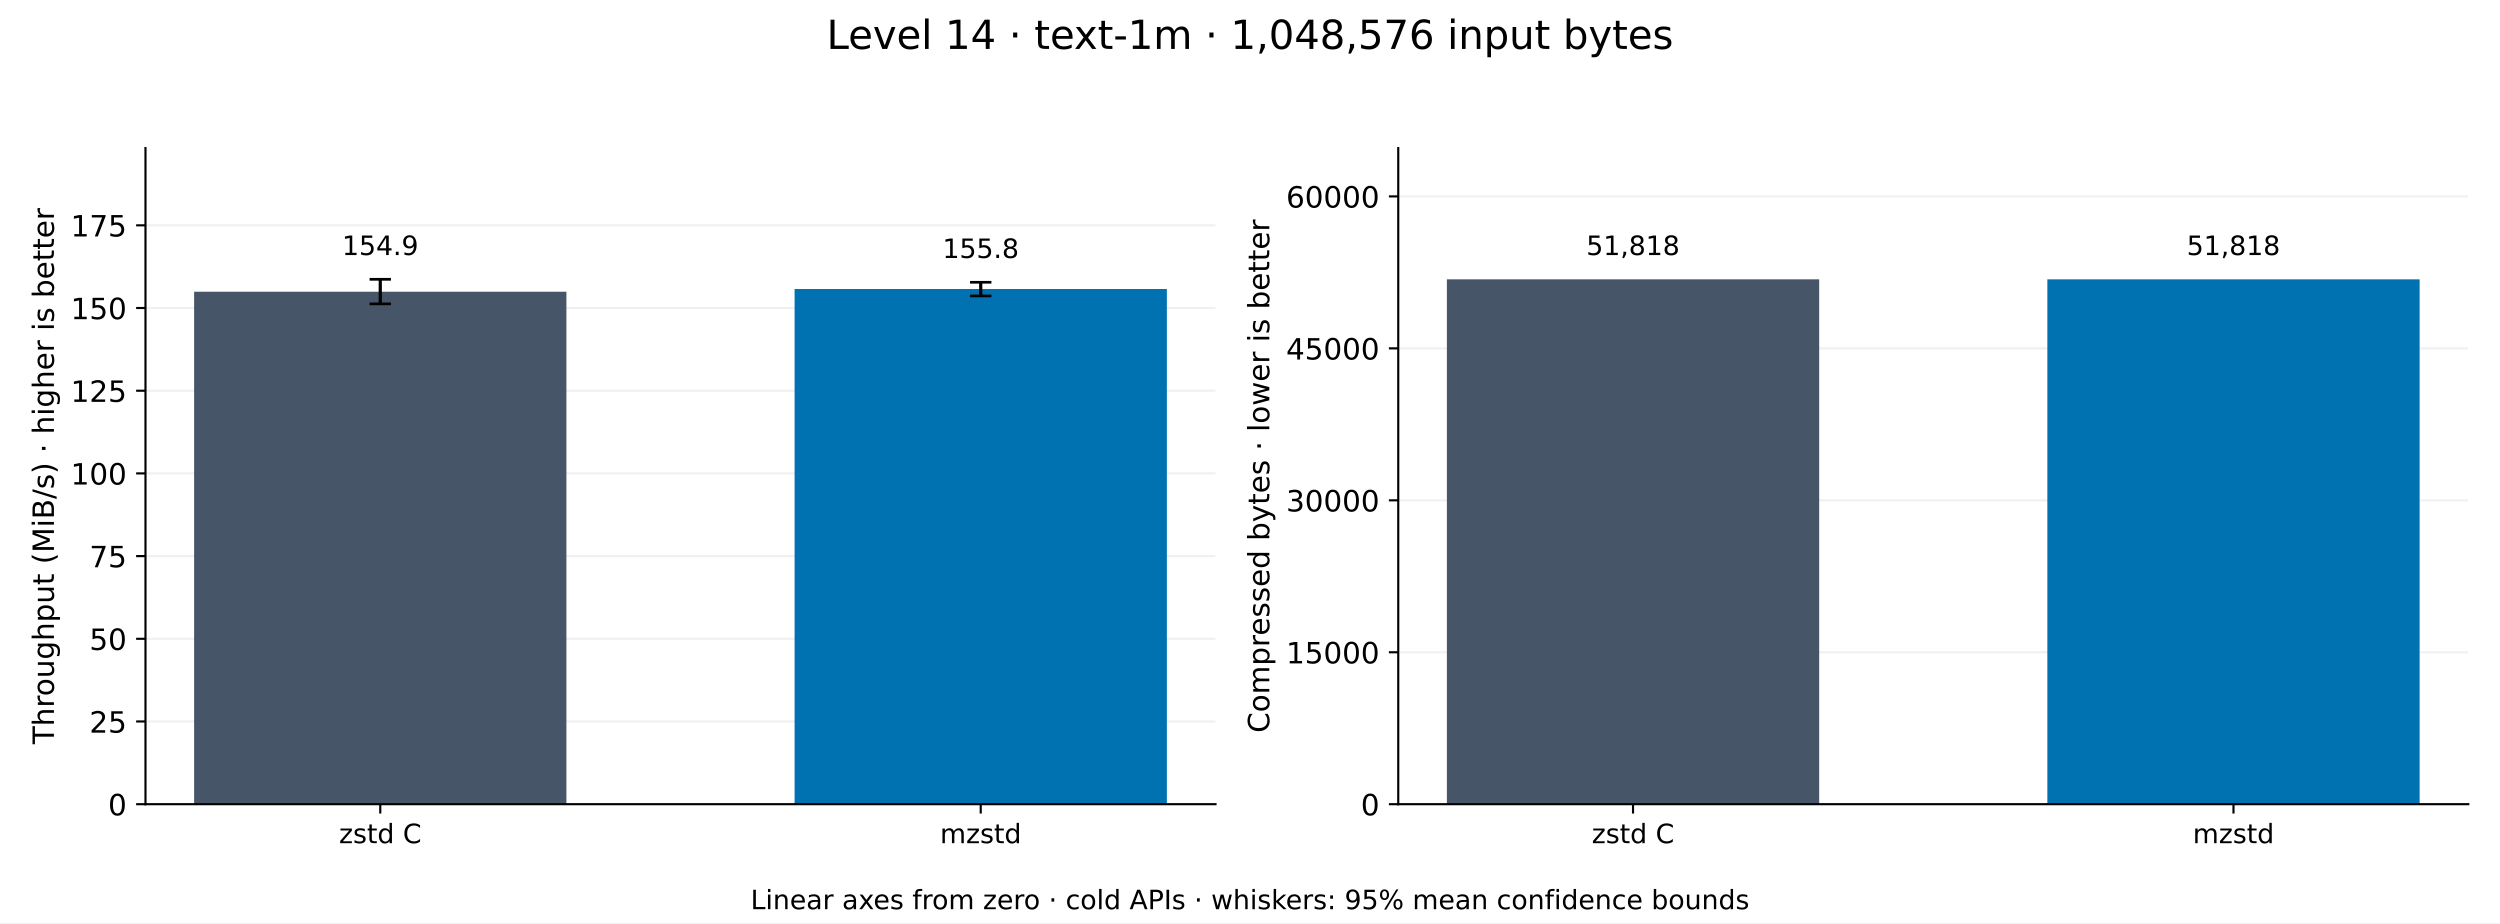
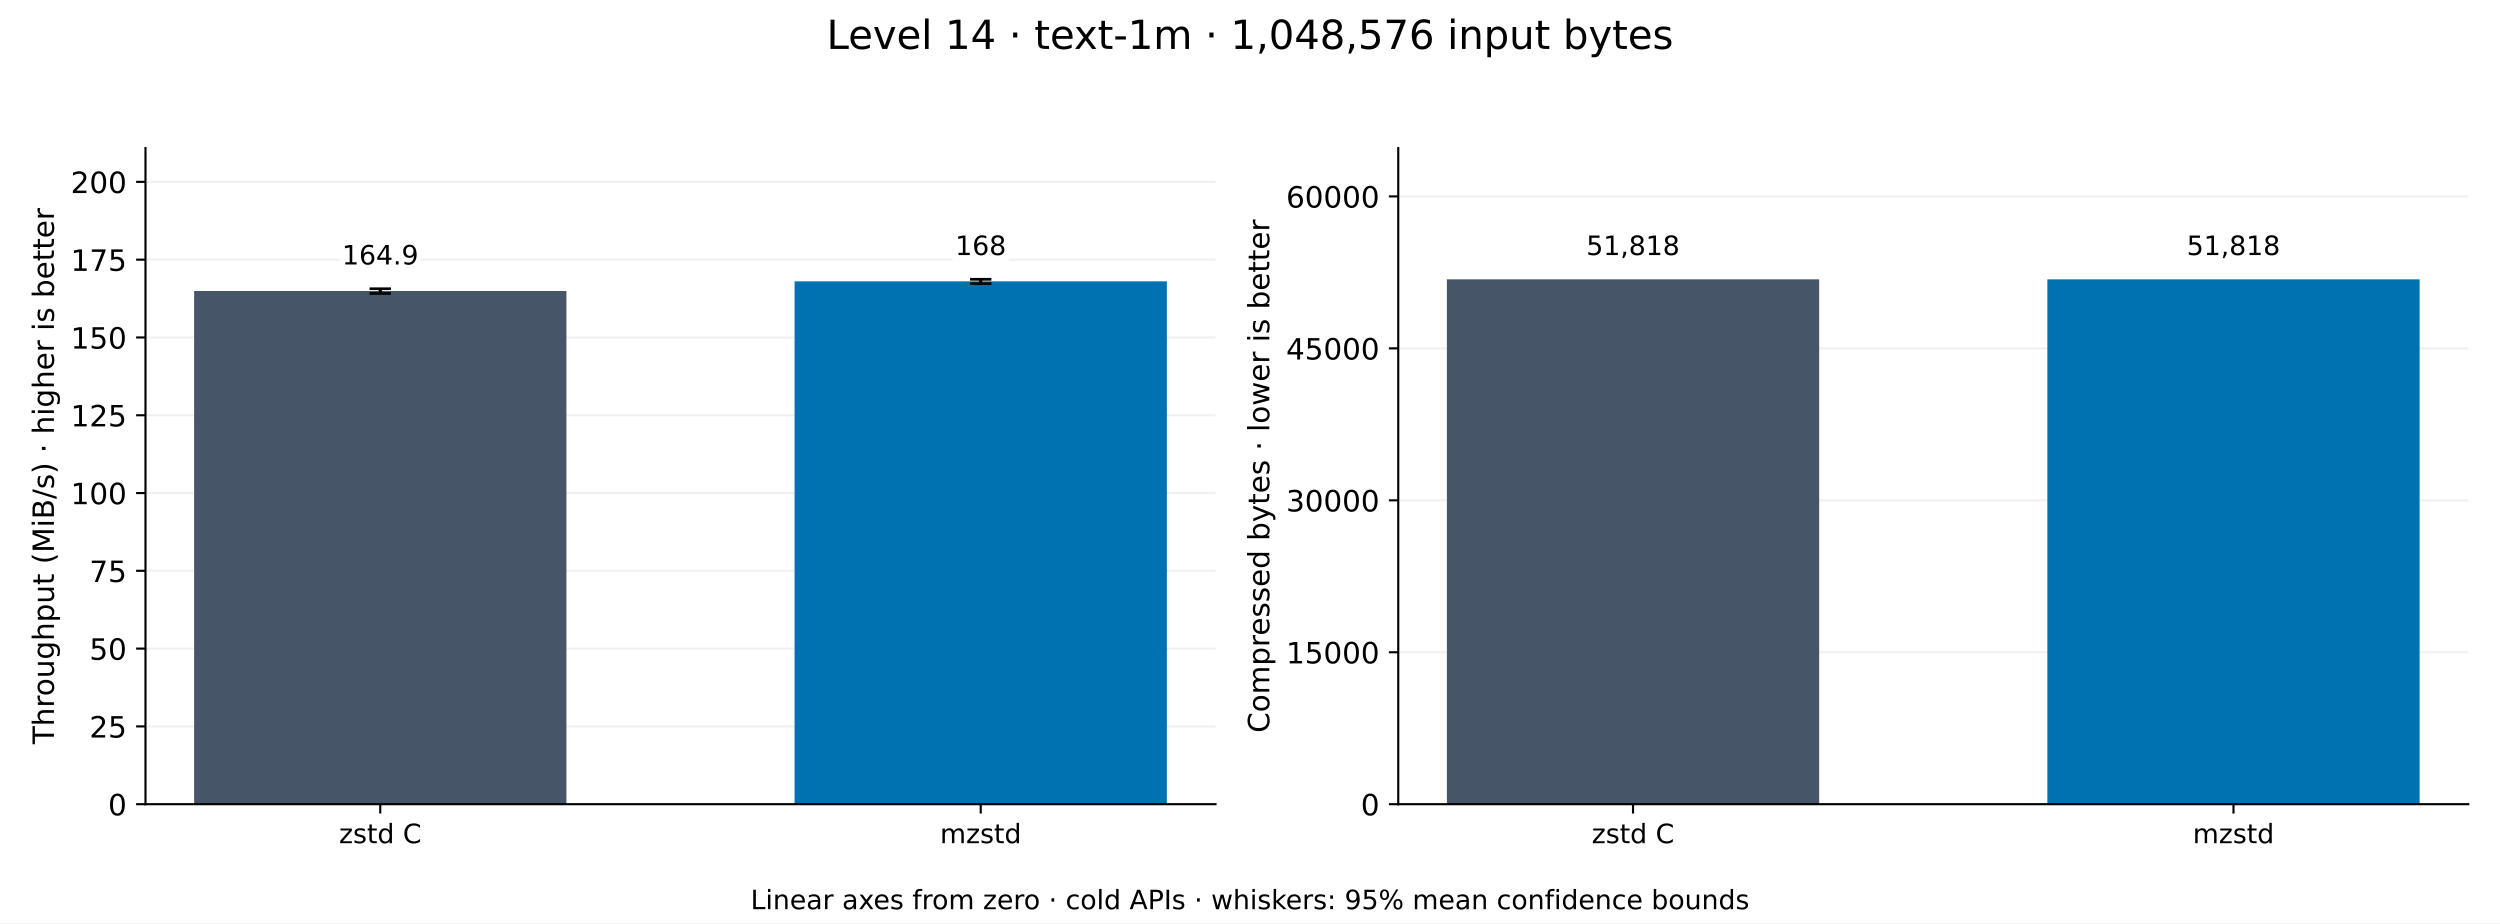
<svg xmlns="http://www.w3.org/2000/svg" xmlns:xlink="http://www.w3.org/1999/xlink" width="936pt" height="345.6pt" viewBox="0 0 936 345.6" version="1.1">
  <defs>
    <style type="text/css">*{stroke-linejoin: round; stroke-linecap: butt}</style>
  </defs>
  <g id="figure_1">
    <g id="patch_1">
      <path d="M 0 345.6 L 936 345.6 L 936 0 L 0 0 z " style="fill: #ffffff" />
    </g>
    <g id="axes_1">
      <g id="patch_2">
        <path d="M 54.47 301.088 L 455.085 301.088 L 455.085 55.44 L 54.47 55.44 z " style="fill: #ffffff" />
      </g>
      <g id="matplotlib.axis_1">
        <g id="xtick_1">
          <g id="line2d_1">
            <defs>
              <path id="mcbfd24ea1b" d="M 0 0 L 0 3.5 " style="stroke: #000000; stroke-width: 0.8" />
            </defs>
            <g>
              <use xlink:href="#mcbfd24ea1b" x="142.371" y="301.088" style="stroke: #000000; stroke-width: 0.8" />
            </g>
          </g>
          <g id="text_1">
            <text style="font-size: 10px; font-family: 'DejaVu Sans', 'Bitstream Vera Sans', 'Computer Modern Sans Serif', 'Lucida Grande', 'Verdana', 'Geneva', 'Lucid', 'Arial', 'Helvetica', 'Avant Garde', sans-serif; text-anchor: middle" x="142.371" y="315.686" transform="rotate(-0 142.3715 315.6864)">zstd C</text>
          </g>
        </g>
        <g id="xtick_2">
          <g id="line2d_2">
            <g>
              <use xlink:href="#mcbfd24ea1b" x="367.184" y="301.088" style="stroke: #000000; stroke-width: 0.8" />
            </g>
          </g>
          <g id="text_2">
            <text style="font-size: 10px; font-family: 'DejaVu Sans', 'Bitstream Vera Sans', 'Computer Modern Sans Serif', 'Lucida Grande', 'Verdana', 'Geneva', 'Lucid', 'Arial', 'Helvetica', 'Avant Garde', sans-serif; text-anchor: middle" x="367.184" y="315.686" transform="rotate(-0 367.1835 315.6864)">mzstd</text>
          </g>
        </g>
      </g>
      <g id="matplotlib.axis_2">
        <g id="ytick_1">
          <g id="line2d_3">
            <path d="M 54.47 301.088 L 455.085 301.088 " clip-path="url(#p27dde03355)" style="fill: none; stroke: #b0b0b0; stroke-opacity: 0.18; stroke-width: 0.8; stroke-linecap: square" />
          </g>
          <g id="line2d_4">
            <defs>
              <path id="m862e928616" d="M 0 0 L -3.5 0 " style="stroke: #000000; stroke-width: 0.8" />
            </defs>
            <g>
              <use xlink:href="#m862e928616" x="54.47" y="301.088" style="stroke: #000000; stroke-width: 0.8" />
            </g>
          </g>
          <g id="text_3">
            <text style="font-size: 11px; font-family: 'DejaVu Sans', 'Bitstream Vera Sans', 'Computer Modern Sans Serif', 'Lucida Grande', 'Verdana', 'Geneva', 'Lucid', 'Arial', 'Helvetica', 'Avant Garde', sans-serif; text-anchor: end" x="47.47" y="305.267" transform="rotate(-0 47.47 305.2671)">0</text>
          </g>
        </g>
        <g id="ytick_2">
          <g id="line2d_5">
-             <path d="M 54.47 270.127 L 455.085 270.127 " clip-path="url(#p27dde03355)" style="fill: none; stroke: #b0b0b0; stroke-opacity: 0.18; stroke-width: 0.8; stroke-linecap: square" />
+             <path d="M 54.47 271.964 L 455.085 271.964 " clip-path="url(#p27dde03355)" style="fill: none; stroke: #b0b0b0; stroke-opacity: 0.18; stroke-width: 0.8; stroke-linecap: square" />
          </g>
          <g id="line2d_6">
            <g>
-               <use xlink:href="#m862e928616" x="54.47" y="270.127" style="stroke: #000000; stroke-width: 0.8" />
+               <use xlink:href="#m862e928616" x="54.47" y="271.964" style="stroke: #000000; stroke-width: 0.8" />
            </g>
          </g>
          <g id="text_4">
-             <text style="font-size: 11px; font-family: 'DejaVu Sans', 'Bitstream Vera Sans', 'Computer Modern Sans Serif', 'Lucida Grande', 'Verdana', 'Geneva', 'Lucid', 'Arial', 'Helvetica', 'Avant Garde', sans-serif; text-anchor: end" x="47.47" y="274.306" transform="rotate(-0 47.47 274.3058)">25</text>
+             <text style="font-size: 11px; font-family: 'DejaVu Sans', 'Bitstream Vera Sans', 'Computer Modern Sans Serif', 'Lucida Grande', 'Verdana', 'Geneva', 'Lucid', 'Arial', 'Helvetica', 'Avant Garde', sans-serif; text-anchor: end" x="47.47" y="276.144" transform="rotate(-0 47.47 276.1436)">25</text>
          </g>
        </g>
        <g id="ytick_3">
          <g id="line2d_7">
-             <path d="M 54.47 239.165 L 455.085 239.165 " clip-path="url(#p27dde03355)" style="fill: none; stroke: #b0b0b0; stroke-opacity: 0.18; stroke-width: 0.8; stroke-linecap: square" />
+             <path d="M 54.47 242.841 L 455.085 242.841 " clip-path="url(#p27dde03355)" style="fill: none; stroke: #b0b0b0; stroke-opacity: 0.18; stroke-width: 0.8; stroke-linecap: square" />
          </g>
          <g id="line2d_8">
            <g>
-               <use xlink:href="#m862e928616" x="54.47" y="239.165" style="stroke: #000000; stroke-width: 0.8" />
+               <use xlink:href="#m862e928616" x="54.47" y="242.841" style="stroke: #000000; stroke-width: 0.8" />
            </g>
          </g>
          <g id="text_5">
-             <text style="font-size: 11px; font-family: 'DejaVu Sans', 'Bitstream Vera Sans', 'Computer Modern Sans Serif', 'Lucida Grande', 'Verdana', 'Geneva', 'Lucid', 'Arial', 'Helvetica', 'Avant Garde', sans-serif; text-anchor: end" x="47.47" y="243.345" transform="rotate(-0 47.47 243.3445)">50</text>
+             <text style="font-size: 11px; font-family: 'DejaVu Sans', 'Bitstream Vera Sans', 'Computer Modern Sans Serif', 'Lucida Grande', 'Verdana', 'Geneva', 'Lucid', 'Arial', 'Helvetica', 'Avant Garde', sans-serif; text-anchor: end" x="47.47" y="247.02" transform="rotate(-0 47.47 247.0201)">50</text>
          </g>
        </g>
        <g id="ytick_4">
          <g id="line2d_9">
-             <path d="M 54.47 208.204 L 455.085 208.204 " clip-path="url(#p27dde03355)" style="fill: none; stroke: #b0b0b0; stroke-opacity: 0.18; stroke-width: 0.8; stroke-linecap: square" />
+             <path d="M 54.47 213.717 L 455.085 213.717 " clip-path="url(#p27dde03355)" style="fill: none; stroke: #b0b0b0; stroke-opacity: 0.18; stroke-width: 0.8; stroke-linecap: square" />
          </g>
          <g id="line2d_10">
            <g>
-               <use xlink:href="#m862e928616" x="54.47" y="208.204" style="stroke: #000000; stroke-width: 0.8" />
+               <use xlink:href="#m862e928616" x="54.47" y="213.717" style="stroke: #000000; stroke-width: 0.8" />
            </g>
          </g>
          <g id="text_6">
-             <text style="font-size: 11px; font-family: 'DejaVu Sans', 'Bitstream Vera Sans', 'Computer Modern Sans Serif', 'Lucida Grande', 'Verdana', 'Geneva', 'Lucid', 'Arial', 'Helvetica', 'Avant Garde', sans-serif; text-anchor: end" x="47.47" y="212.383" transform="rotate(-0 47.47 212.3833)">75</text>
+             <text style="font-size: 11px; font-family: 'DejaVu Sans', 'Bitstream Vera Sans', 'Computer Modern Sans Serif', 'Lucida Grande', 'Verdana', 'Geneva', 'Lucid', 'Arial', 'Helvetica', 'Avant Garde', sans-serif; text-anchor: end" x="47.47" y="217.897" transform="rotate(-0 47.47 217.8966)">75</text>
          </g>
        </g>
        <g id="ytick_5">
          <g id="line2d_11">
-             <path d="M 54.47 177.243 L 455.085 177.243 " clip-path="url(#p27dde03355)" style="fill: none; stroke: #b0b0b0; stroke-opacity: 0.18; stroke-width: 0.8; stroke-linecap: square" />
+             <path d="M 54.47 184.594 L 455.085 184.594 " clip-path="url(#p27dde03355)" style="fill: none; stroke: #b0b0b0; stroke-opacity: 0.18; stroke-width: 0.8; stroke-linecap: square" />
          </g>
          <g id="line2d_12">
            <g>
-               <use xlink:href="#m862e928616" x="54.47" y="177.243" style="stroke: #000000; stroke-width: 0.8" />
+               <use xlink:href="#m862e928616" x="54.47" y="184.594" style="stroke: #000000; stroke-width: 0.8" />
            </g>
          </g>
          <g id="text_7">
-             <text style="font-size: 11px; font-family: 'DejaVu Sans', 'Bitstream Vera Sans', 'Computer Modern Sans Serif', 'Lucida Grande', 'Verdana', 'Geneva', 'Lucid', 'Arial', 'Helvetica', 'Avant Garde', sans-serif; text-anchor: end" x="47.47" y="181.422" transform="rotate(-0 47.47 181.422)">100</text>
+             <text style="font-size: 11px; font-family: 'DejaVu Sans', 'Bitstream Vera Sans', 'Computer Modern Sans Serif', 'Lucida Grande', 'Verdana', 'Geneva', 'Lucid', 'Arial', 'Helvetica', 'Avant Garde', sans-serif; text-anchor: end" x="47.47" y="188.773" transform="rotate(-0 47.47 188.7731)">100</text>
          </g>
        </g>
        <g id="ytick_6">
          <g id="line2d_13">
-             <path d="M 54.47 146.282 L 455.085 146.282 " clip-path="url(#p27dde03355)" style="fill: none; stroke: #b0b0b0; stroke-opacity: 0.18; stroke-width: 0.8; stroke-linecap: square" />
+             <path d="M 54.47 155.47 L 455.085 155.47 " clip-path="url(#p27dde03355)" style="fill: none; stroke: #b0b0b0; stroke-opacity: 0.18; stroke-width: 0.8; stroke-linecap: square" />
          </g>
          <g id="line2d_14">
            <g>
-               <use xlink:href="#m862e928616" x="54.47" y="146.282" style="stroke: #000000; stroke-width: 0.8" />
+               <use xlink:href="#m862e928616" x="54.47" y="155.47" style="stroke: #000000; stroke-width: 0.8" />
            </g>
          </g>
          <g id="text_8">
-             <text style="font-size: 11px; font-family: 'DejaVu Sans', 'Bitstream Vera Sans', 'Computer Modern Sans Serif', 'Lucida Grande', 'Verdana', 'Geneva', 'Lucid', 'Arial', 'Helvetica', 'Avant Garde', sans-serif; text-anchor: end" x="47.47" y="150.461" transform="rotate(-0 47.47 150.4607)">125</text>
+             <text style="font-size: 11px; font-family: 'DejaVu Sans', 'Bitstream Vera Sans', 'Computer Modern Sans Serif', 'Lucida Grande', 'Verdana', 'Geneva', 'Lucid', 'Arial', 'Helvetica', 'Avant Garde', sans-serif; text-anchor: end" x="47.47" y="159.65" transform="rotate(-0 47.47 159.6496)">125</text>
          </g>
        </g>
        <g id="ytick_7">
          <g id="line2d_15">
-             <path d="M 54.47 115.32 L 455.085 115.32 " clip-path="url(#p27dde03355)" style="fill: none; stroke: #b0b0b0; stroke-opacity: 0.18; stroke-width: 0.8; stroke-linecap: square" />
+             <path d="M 54.47 126.347 L 455.085 126.347 " clip-path="url(#p27dde03355)" style="fill: none; stroke: #b0b0b0; stroke-opacity: 0.18; stroke-width: 0.8; stroke-linecap: square" />
          </g>
          <g id="line2d_16">
            <g>
-               <use xlink:href="#m862e928616" x="54.47" y="115.32" style="stroke: #000000; stroke-width: 0.8" />
+               <use xlink:href="#m862e928616" x="54.47" y="126.347" style="stroke: #000000; stroke-width: 0.8" />
            </g>
          </g>
          <g id="text_9">
-             <text style="font-size: 11px; font-family: 'DejaVu Sans', 'Bitstream Vera Sans', 'Computer Modern Sans Serif', 'Lucida Grande', 'Verdana', 'Geneva', 'Lucid', 'Arial', 'Helvetica', 'Avant Garde', sans-serif; text-anchor: end" x="47.47" y="119.499" transform="rotate(-0 47.47 119.4994)">150</text>
+             <text style="font-size: 11px; font-family: 'DejaVu Sans', 'Bitstream Vera Sans', 'Computer Modern Sans Serif', 'Lucida Grande', 'Verdana', 'Geneva', 'Lucid', 'Arial', 'Helvetica', 'Avant Garde', sans-serif; text-anchor: end" x="47.47" y="130.526" transform="rotate(-0 47.47 130.5261)">150</text>
          </g>
        </g>
        <g id="ytick_8">
          <g id="line2d_17">
-             <path d="M 54.47 84.359 L 455.085 84.359 " clip-path="url(#p27dde03355)" style="fill: none; stroke: #b0b0b0; stroke-opacity: 0.18; stroke-width: 0.8; stroke-linecap: square" />
+             <path d="M 54.47 97.223 L 455.085 97.223 " clip-path="url(#p27dde03355)" style="fill: none; stroke: #b0b0b0; stroke-opacity: 0.18; stroke-width: 0.8; stroke-linecap: square" />
          </g>
          <g id="line2d_18">
            <g>
-               <use xlink:href="#m862e928616" x="54.47" y="84.359" style="stroke: #000000; stroke-width: 0.8" />
+               <use xlink:href="#m862e928616" x="54.47" y="97.223" style="stroke: #000000; stroke-width: 0.8" />
            </g>
          </g>
          <g id="text_10">
-             <text style="font-size: 11px; font-family: 'DejaVu Sans', 'Bitstream Vera Sans', 'Computer Modern Sans Serif', 'Lucida Grande', 'Verdana', 'Geneva', 'Lucid', 'Arial', 'Helvetica', 'Avant Garde', sans-serif; text-anchor: end" x="47.47" y="88.538" transform="rotate(-0 47.47 88.53807)">175</text>
-           </g>
-         </g>
-         <g id="text_11">
+             <text style="font-size: 11px; font-family: 'DejaVu Sans', 'Bitstream Vera Sans', 'Computer Modern Sans Serif', 'Lucida Grande', 'Verdana', 'Geneva', 'Lucid', 'Arial', 'Helvetica', 'Avant Garde', sans-serif; text-anchor: end" x="47.47" y="101.403" transform="rotate(-0 47.47 101.4026)">175</text>
+           </g>
+         </g>
+         <g id="ytick_9">
+           <g id="line2d_19">
+             <path d="M 54.47 68.1 L 455.085 68.1 " clip-path="url(#p27dde03355)" style="fill: none; stroke: #b0b0b0; stroke-opacity: 0.18; stroke-width: 0.8; stroke-linecap: square" />
+           </g>
+           <g id="line2d_20">
+             <g>
+               <use xlink:href="#m862e928616" x="54.47" y="68.1" style="stroke: #000000; stroke-width: 0.8" />
+             </g>
+           </g>
+           <g id="text_11">
+             <text style="font-size: 11px; font-family: 'DejaVu Sans', 'Bitstream Vera Sans', 'Computer Modern Sans Serif', 'Lucida Grande', 'Verdana', 'Geneva', 'Lucid', 'Arial', 'Helvetica', 'Avant Garde', sans-serif; text-anchor: end" x="47.47" y="72.279" transform="rotate(-0 47.47 72.27913)">200</text>
+           </g>
+         </g>
+         <g id="text_12">
          <text style="font-size: 11px; font-family: 'DejaVu Sans', 'Bitstream Vera Sans', 'Computer Modern Sans Serif', 'Lucida Grande', 'Verdana', 'Geneva', 'Lucid', 'Arial', 'Helvetica', 'Avant Garde', sans-serif; text-anchor: middle" x="20.186" y="178.264" transform="rotate(-90 20.18609 178.264)">Throughput (MiB/s) · higher is better</text>
        </g>
      </g>
      <g id="patch_3">
-         <path d="M 72.68 301.088 L 212.063 301.088 L 212.063 109.224 L 72.68 109.224 z " clip-path="url(#p27dde03355)" style="fill: #475569" />
+         <path d="M 72.68 301.088 L 212.063 301.088 L 212.063 108.958 L 72.68 108.958 z " clip-path="url(#p27dde03355)" style="fill: #475569" />
      </g>
      <g id="patch_4">
-         <path d="M 297.492 301.088 L 436.875 301.088 L 436.875 108.195 L 297.492 108.195 z " clip-path="url(#p27dde03355)" style="fill: #0072b2" />
+         <path d="M 297.492 301.088 L 436.875 301.088 L 436.875 105.33 L 297.492 105.33 z " clip-path="url(#p27dde03355)" style="fill: #0072b2" />
      </g>
      <g id="LineCollection_1">
-         <path d="M 142.371 113.766 L 142.371 104.57 " clip-path="url(#p27dde03355)" style="fill: none; stroke: #000000; stroke-width: 1.2" />
-         <path d="M 367.184 110.801 L 367.184 105.672 " clip-path="url(#p27dde03355)" style="fill: none; stroke: #000000; stroke-width: 1.2" />
-       </g>
-       <g id="line2d_19">
+         <path d="M 142.371 109.877 L 142.371 108.104 " clip-path="url(#p27dde03355)" style="fill: none; stroke: #000000; stroke-width: 1.2" />
+         <path d="M 367.184 106.19 L 367.184 104.57 " clip-path="url(#p27dde03355)" style="fill: none; stroke: #000000; stroke-width: 1.2" />
+       </g>
+       <g id="line2d_21">
        <defs>
          <path id="mf7f69e77f0" d="M 4 0 L -4 -0 " style="stroke: #000000" />
        </defs>
        <g clip-path="url(#p27dde03355)">
-           <use xlink:href="#mf7f69e77f0" x="142.371" y="113.766" style="fill: #1f77b4; stroke: #000000" />
-           <use xlink:href="#mf7f69e77f0" x="367.184" y="110.801" style="fill: #1f77b4; stroke: #000000" />
-         </g>
-       </g>
-       <g id="line2d_20">
+           <use xlink:href="#mf7f69e77f0" x="142.371" y="109.877" style="fill: #1f77b4; stroke: #000000" />
+           <use xlink:href="#mf7f69e77f0" x="367.184" y="106.19" style="fill: #1f77b4; stroke: #000000" />
+         </g>
+       </g>
+       <g id="line2d_22">
        <g clip-path="url(#p27dde03355)">
-           <use xlink:href="#mf7f69e77f0" x="142.371" y="104.57" style="fill: #1f77b4; stroke: #000000" />
-           <use xlink:href="#mf7f69e77f0" x="367.184" y="105.672" style="fill: #1f77b4; stroke: #000000" />
+           <use xlink:href="#mf7f69e77f0" x="142.371" y="108.104" style="fill: #1f77b4; stroke: #000000" />
+           <use xlink:href="#mf7f69e77f0" x="367.184" y="104.57" style="fill: #1f77b4; stroke: #000000" />
        </g>
      </g>
      <g id="patch_5">
        <path d="M 54.47 301.088 L 54.47 55.44 " style="fill: none; stroke: #000000; stroke-width: 0.8; stroke-linejoin: miter; stroke-linecap: square" />
      </g>
      <g id="patch_6">
        <path d="M 54.47 301.088 L 455.085 301.088 " style="fill: none; stroke: #000000; stroke-width: 0.8; stroke-linejoin: miter; stroke-linecap: square" />
      </g>
-       <g id="text_12">
+       <g id="text_13">
        <g id="patch_7">
-           <path d="M 127.057 98.57 L 157.686 98.57 L 157.686 86.891 L 127.057 86.891 z " style="fill: #ffffff; opacity: 0.9" />
-         </g>
-         <text style="font-size: 10px; font-family: 'DejaVu Sans', 'Bitstream Vera Sans', 'Computer Modern Sans Serif', 'Lucida Grande', 'Verdana', 'Geneva', 'Lucid', 'Arial', 'Helvetica', 'Avant Garde', sans-serif; text-anchor: middle" x="142.371" y="95.49" transform="rotate(-0 142.3715 95.48991)">154.9</text>
-       </g>
-       <g id="text_13">
+           <path d="M 127.057 102.104 L 157.686 102.104 L 157.686 90.426 L 127.057 90.426 z " style="fill: #ffffff; opacity: 0.9" />
+         </g>
+         <text style="font-size: 10px; font-family: 'DejaVu Sans', 'Bitstream Vera Sans', 'Computer Modern Sans Serif', 'Lucida Grande', 'Verdana', 'Geneva', 'Lucid', 'Arial', 'Helvetica', 'Avant Garde', sans-serif; text-anchor: middle" x="142.371" y="99.024" transform="rotate(-0 142.3715 99.02399)">164.9</text>
+       </g>
+       <g id="text_14">
        <g id="patch_8">
-           <path d="M 351.869 99.672 L 382.498 99.672 L 382.498 87.994 L 351.869 87.994 z " style="fill: #ffffff; opacity: 0.9" />
-         </g>
-         <text style="font-size: 10px; font-family: 'DejaVu Sans', 'Bitstream Vera Sans', 'Computer Modern Sans Serif', 'Lucida Grande', 'Verdana', 'Geneva', 'Lucid', 'Arial', 'Helvetica', 'Avant Garde', sans-serif; text-anchor: middle" x="367.184" y="96.593" transform="rotate(-0 367.1835 96.59268)">155.8</text>
+           <path d="M 356.64 98.57 L 377.727 98.57 L 377.727 86.891 L 356.64 86.891 z " style="fill: #ffffff; opacity: 0.9" />
+         </g>
+         <text style="font-size: 10px; font-family: 'DejaVu Sans', 'Bitstream Vera Sans', 'Computer Modern Sans Serif', 'Lucida Grande', 'Verdana', 'Geneva', 'Lucid', 'Arial', 'Helvetica', 'Avant Garde', sans-serif; text-anchor: middle" x="367.184" y="95.49" transform="rotate(-0 367.1835 95.48991)">168</text>
      </g>
    </g>
    <g id="axes_2">
      <g id="patch_9">
        <path d="M 523.505 301.088 L 924.12 301.088 L 924.12 55.44 L 523.505 55.44 z " style="fill: #ffffff" />
      </g>
      <g id="matplotlib.axis_3">
        <g id="xtick_3">
-           <g id="line2d_21">
+           <g id="line2d_23">
            <g>
              <use xlink:href="#mcbfd24ea1b" x="611.406" y="301.088" style="stroke: #000000; stroke-width: 0.8" />
            </g>
          </g>
-           <g id="text_14">
+           <g id="text_15">
            <text style="font-size: 10px; font-family: 'DejaVu Sans', 'Bitstream Vera Sans', 'Computer Modern Sans Serif', 'Lucida Grande', 'Verdana', 'Geneva', 'Lucid', 'Arial', 'Helvetica', 'Avant Garde', sans-serif; text-anchor: middle" x="611.406" y="315.686" transform="rotate(-0 611.4065 315.6864)">zstd C</text>
          </g>
        </g>
        <g id="xtick_4">
-           <g id="line2d_22">
+           <g id="line2d_24">
            <g>
              <use xlink:href="#mcbfd24ea1b" x="836.219" y="301.088" style="stroke: #000000; stroke-width: 0.8" />
            </g>
          </g>
-           <g id="text_15">
+           <g id="text_16">
            <text style="font-size: 10px; font-family: 'DejaVu Sans', 'Bitstream Vera Sans', 'Computer Modern Sans Serif', 'Lucida Grande', 'Verdana', 'Geneva', 'Lucid', 'Arial', 'Helvetica', 'Avant Garde', sans-serif; text-anchor: middle" x="836.219" y="315.686" transform="rotate(-0 836.2185 315.6864)">mzstd</text>
          </g>
        </g>
      </g>
      <g id="matplotlib.axis_4">
-         <g id="ytick_9">
-           <g id="line2d_23">
-             <path d="M 523.505 301.088 L 924.12 301.088 " clip-path="url(#pb82eabf5b1)" style="fill: none; stroke: #b0b0b0; stroke-opacity: 0.18; stroke-width: 0.8; stroke-linecap: square" />
-           </g>
-           <g id="line2d_24">
-             <g>
-               <use xlink:href="#m862e928616" x="523.505" y="301.088" style="stroke: #000000; stroke-width: 0.8" />
-             </g>
-           </g>
-           <g id="text_16">
-             <text style="font-size: 11px; font-family: 'DejaVu Sans', 'Bitstream Vera Sans', 'Computer Modern Sans Serif', 'Lucida Grande', 'Verdana', 'Geneva', 'Lucid', 'Arial', 'Helvetica', 'Avant Garde', sans-serif; text-anchor: end" x="516.505" y="305.267" transform="rotate(-0 516.505 305.2671)">0</text>
-           </g>
-         </g>
        <g id="ytick_10">
          <g id="line2d_25">
-             <path d="M 523.505 244.201 L 924.12 244.201 " clip-path="url(#pb82eabf5b1)" style="fill: none; stroke: #b0b0b0; stroke-opacity: 0.18; stroke-width: 0.8; stroke-linecap: square" />
+             <path d="M 523.505 301.088 L 924.12 301.088 " clip-path="url(#pb82eabf5b1)" style="fill: none; stroke: #b0b0b0; stroke-opacity: 0.18; stroke-width: 0.8; stroke-linecap: square" />
          </g>
          <g id="line2d_26">
            <g>
-               <use xlink:href="#m862e928616" x="523.505" y="244.201" style="stroke: #000000; stroke-width: 0.8" />
+               <use xlink:href="#m862e928616" x="523.505" y="301.088" style="stroke: #000000; stroke-width: 0.8" />
            </g>
          </g>
          <g id="text_17">
-             <text style="font-size: 11px; font-family: 'DejaVu Sans', 'Bitstream Vera Sans', 'Computer Modern Sans Serif', 'Lucida Grande', 'Verdana', 'Geneva', 'Lucid', 'Arial', 'Helvetica', 'Avant Garde', sans-serif; text-anchor: end" x="516.505" y="248.38" transform="rotate(-0 516.505 248.38)">15000</text>
+             <text style="font-size: 11px; font-family: 'DejaVu Sans', 'Bitstream Vera Sans', 'Computer Modern Sans Serif', 'Lucida Grande', 'Verdana', 'Geneva', 'Lucid', 'Arial', 'Helvetica', 'Avant Garde', sans-serif; text-anchor: end" x="516.505" y="305.267" transform="rotate(-0 516.505 305.2671)">0</text>
          </g>
        </g>
        <g id="ytick_11">
          <g id="line2d_27">
-             <path d="M 523.505 187.314 L 924.12 187.314 " clip-path="url(#pb82eabf5b1)" style="fill: none; stroke: #b0b0b0; stroke-opacity: 0.18; stroke-width: 0.8; stroke-linecap: square" />
+             <path d="M 523.505 244.201 L 924.12 244.201 " clip-path="url(#pb82eabf5b1)" style="fill: none; stroke: #b0b0b0; stroke-opacity: 0.18; stroke-width: 0.8; stroke-linecap: square" />
          </g>
          <g id="line2d_28">
            <g>
-               <use xlink:href="#m862e928616" x="523.505" y="187.314" style="stroke: #000000; stroke-width: 0.8" />
+               <use xlink:href="#m862e928616" x="523.505" y="244.201" style="stroke: #000000; stroke-width: 0.8" />
            </g>
          </g>
          <g id="text_18">
-             <text style="font-size: 11px; font-family: 'DejaVu Sans', 'Bitstream Vera Sans', 'Computer Modern Sans Serif', 'Lucida Grande', 'Verdana', 'Geneva', 'Lucid', 'Arial', 'Helvetica', 'Avant Garde', sans-serif; text-anchor: end" x="516.505" y="191.493" transform="rotate(-0 516.505 191.4929)">30000</text>
+             <text style="font-size: 11px; font-family: 'DejaVu Sans', 'Bitstream Vera Sans', 'Computer Modern Sans Serif', 'Lucida Grande', 'Verdana', 'Geneva', 'Lucid', 'Arial', 'Helvetica', 'Avant Garde', sans-serif; text-anchor: end" x="516.505" y="248.38" transform="rotate(-0 516.505 248.38)">15000</text>
          </g>
        </g>
        <g id="ytick_12">
          <g id="line2d_29">
-             <path d="M 523.505 130.427 L 924.12 130.427 " clip-path="url(#pb82eabf5b1)" style="fill: none; stroke: #b0b0b0; stroke-opacity: 0.18; stroke-width: 0.8; stroke-linecap: square" />
+             <path d="M 523.505 187.314 L 924.12 187.314 " clip-path="url(#pb82eabf5b1)" style="fill: none; stroke: #b0b0b0; stroke-opacity: 0.18; stroke-width: 0.8; stroke-linecap: square" />
          </g>
          <g id="line2d_30">
            <g>
-               <use xlink:href="#m862e928616" x="523.505" y="130.427" style="stroke: #000000; stroke-width: 0.8" />
+               <use xlink:href="#m862e928616" x="523.505" y="187.314" style="stroke: #000000; stroke-width: 0.8" />
            </g>
          </g>
          <g id="text_19">
-             <text style="font-size: 11px; font-family: 'DejaVu Sans', 'Bitstream Vera Sans', 'Computer Modern Sans Serif', 'Lucida Grande', 'Verdana', 'Geneva', 'Lucid', 'Arial', 'Helvetica', 'Avant Garde', sans-serif; text-anchor: end" x="516.505" y="134.606" transform="rotate(-0 516.505 134.6058)">45000</text>
+             <text style="font-size: 11px; font-family: 'DejaVu Sans', 'Bitstream Vera Sans', 'Computer Modern Sans Serif', 'Lucida Grande', 'Verdana', 'Geneva', 'Lucid', 'Arial', 'Helvetica', 'Avant Garde', sans-serif; text-anchor: end" x="516.505" y="191.493" transform="rotate(-0 516.505 191.4929)">30000</text>
          </g>
        </g>
        <g id="ytick_13">
          <g id="line2d_31">
+             <path d="M 523.505 130.427 L 924.12 130.427 " clip-path="url(#pb82eabf5b1)" style="fill: none; stroke: #b0b0b0; stroke-opacity: 0.18; stroke-width: 0.8; stroke-linecap: square" />
+           </g>
+           <g id="line2d_32">
+             <g>
+               <use xlink:href="#m862e928616" x="523.505" y="130.427" style="stroke: #000000; stroke-width: 0.8" />
+             </g>
+           </g>
+           <g id="text_20">
+             <text style="font-size: 11px; font-family: 'DejaVu Sans', 'Bitstream Vera Sans', 'Computer Modern Sans Serif', 'Lucida Grande', 'Verdana', 'Geneva', 'Lucid', 'Arial', 'Helvetica', 'Avant Garde', sans-serif; text-anchor: end" x="516.505" y="134.606" transform="rotate(-0 516.505 134.6058)">45000</text>
+           </g>
+         </g>
+         <g id="ytick_14">
+           <g id="line2d_33">
            <path d="M 523.505 73.54 L 924.12 73.54 " clip-path="url(#pb82eabf5b1)" style="fill: none; stroke: #b0b0b0; stroke-opacity: 0.18; stroke-width: 0.8; stroke-linecap: square" />
          </g>
-           <g id="line2d_32">
+           <g id="line2d_34">
            <g>
              <use xlink:href="#m862e928616" x="523.505" y="73.54" style="stroke: #000000; stroke-width: 0.8" />
            </g>
          </g>
-           <g id="text_20">
+           <g id="text_21">
            <text style="font-size: 11px; font-family: 'DejaVu Sans', 'Bitstream Vera Sans', 'Computer Modern Sans Serif', 'Lucida Grande', 'Verdana', 'Geneva', 'Lucid', 'Arial', 'Helvetica', 'Avant Garde', sans-serif; text-anchor: end" x="516.505" y="77.719" transform="rotate(-0 516.505 77.71872)">60000</text>
          </g>
        </g>
-         <g id="text_21">
+         <g id="text_22">
          <text style="font-size: 11px; font-family: 'DejaVu Sans', 'Bitstream Vera Sans', 'Computer Modern Sans Serif', 'Lucida Grande', 'Verdana', 'Geneva', 'Lucid', 'Arial', 'Helvetica', 'Avant Garde', sans-serif; text-anchor: middle" x="475.224" y="178.264" transform="rotate(-90 475.2236 178.264)">Compressed bytes · lower is better</text>
        </g>
      </g>
      <g id="patch_10">
        <path d="M 541.715 301.088 L 681.098 301.088 L 681.098 104.57 L 541.715 104.57 z " clip-path="url(#pb82eabf5b1)" style="fill: #475569" />
      </g>
      <g id="patch_11">
        <path d="M 766.527 301.088 L 905.91 301.088 L 905.91 104.57 L 766.527 104.57 z " clip-path="url(#pb82eabf5b1)" style="fill: #0072b2" />
      </g>
      <g id="patch_12">
        <path d="M 523.505 301.088 L 523.505 55.44 " style="fill: none; stroke: #000000; stroke-width: 0.8; stroke-linejoin: miter; stroke-linecap: square" />
      </g>
      <g id="patch_13">
        <path d="M 523.505 301.088 L 924.12 301.088 " style="fill: none; stroke: #000000; stroke-width: 0.8; stroke-linejoin: miter; stroke-linecap: square" />
      </g>
-       <g id="text_22">
+       <g id="text_23">
        <g id="patch_14">
          <path d="M 592.911 98.57 L 629.902 98.57 L 629.902 86.891 L 592.911 86.891 z " style="fill: #ffffff; opacity: 0.9" />
        </g>
        <text style="font-size: 10px; font-family: 'DejaVu Sans', 'Bitstream Vera Sans', 'Computer Modern Sans Serif', 'Lucida Grande', 'Verdana', 'Geneva', 'Lucid', 'Arial', 'Helvetica', 'Avant Garde', sans-serif; text-anchor: middle" x="611.406" y="95.49" transform="rotate(-0 611.4065 95.48991)">51,818</text>
      </g>
-       <g id="text_23">
+       <g id="text_24">
        <g id="patch_15">
          <path d="M 817.723 98.57 L 854.714 98.57 L 854.714 86.891 L 817.723 86.891 z " style="fill: #ffffff; opacity: 0.9" />
        </g>
        <text style="font-size: 10px; font-family: 'DejaVu Sans', 'Bitstream Vera Sans', 'Computer Modern Sans Serif', 'Lucida Grande', 'Verdana', 'Geneva', 'Lucid', 'Arial', 'Helvetica', 'Avant Garde', sans-serif; text-anchor: middle" x="836.219" y="95.49" transform="rotate(-0 836.2185 95.48991)">51,818</text>
      </g>
    </g>
-     <g id="text_24">
+     <g id="text_25">
      <text style="font-size: 15px; font-family: 'DejaVu Sans', 'Bitstream Vera Sans', 'Computer Modern Sans Serif', 'Lucida Grande', 'Verdana', 'Geneva', 'Lucid', 'Arial', 'Helvetica', 'Avant Garde', sans-serif; text-anchor: middle" x="468" y="18.31" transform="rotate(-0 468 18.30966)">Level 14 · text-1m · 1,048,576 input bytes</text>
    </g>
-     <g id="text_25">
+     <g id="text_26">
      <text style="font-size: 10px; font-family: 'DejaVu Sans', 'Bitstream Vera Sans', 'Computer Modern Sans Serif', 'Lucida Grande', 'Verdana', 'Geneva', 'Lucid', 'Arial', 'Helvetica', 'Avant Garde', sans-serif; text-anchor: middle" x="468" y="340.416" transform="rotate(-0 468 340.416)">Linear axes from zero · cold APIs · whiskers: 95% mean confidence bounds</text>
    </g>
  </g>
  <defs>
    <clipPath id="p27dde03355">
      <rect x="54.47" y="55.44" width="400.615" height="245.648" />
    </clipPath>
    <clipPath id="pb82eabf5b1">
      <rect x="523.505" y="55.44" width="400.615" height="245.648" />
    </clipPath>
  </defs>
</svg>
